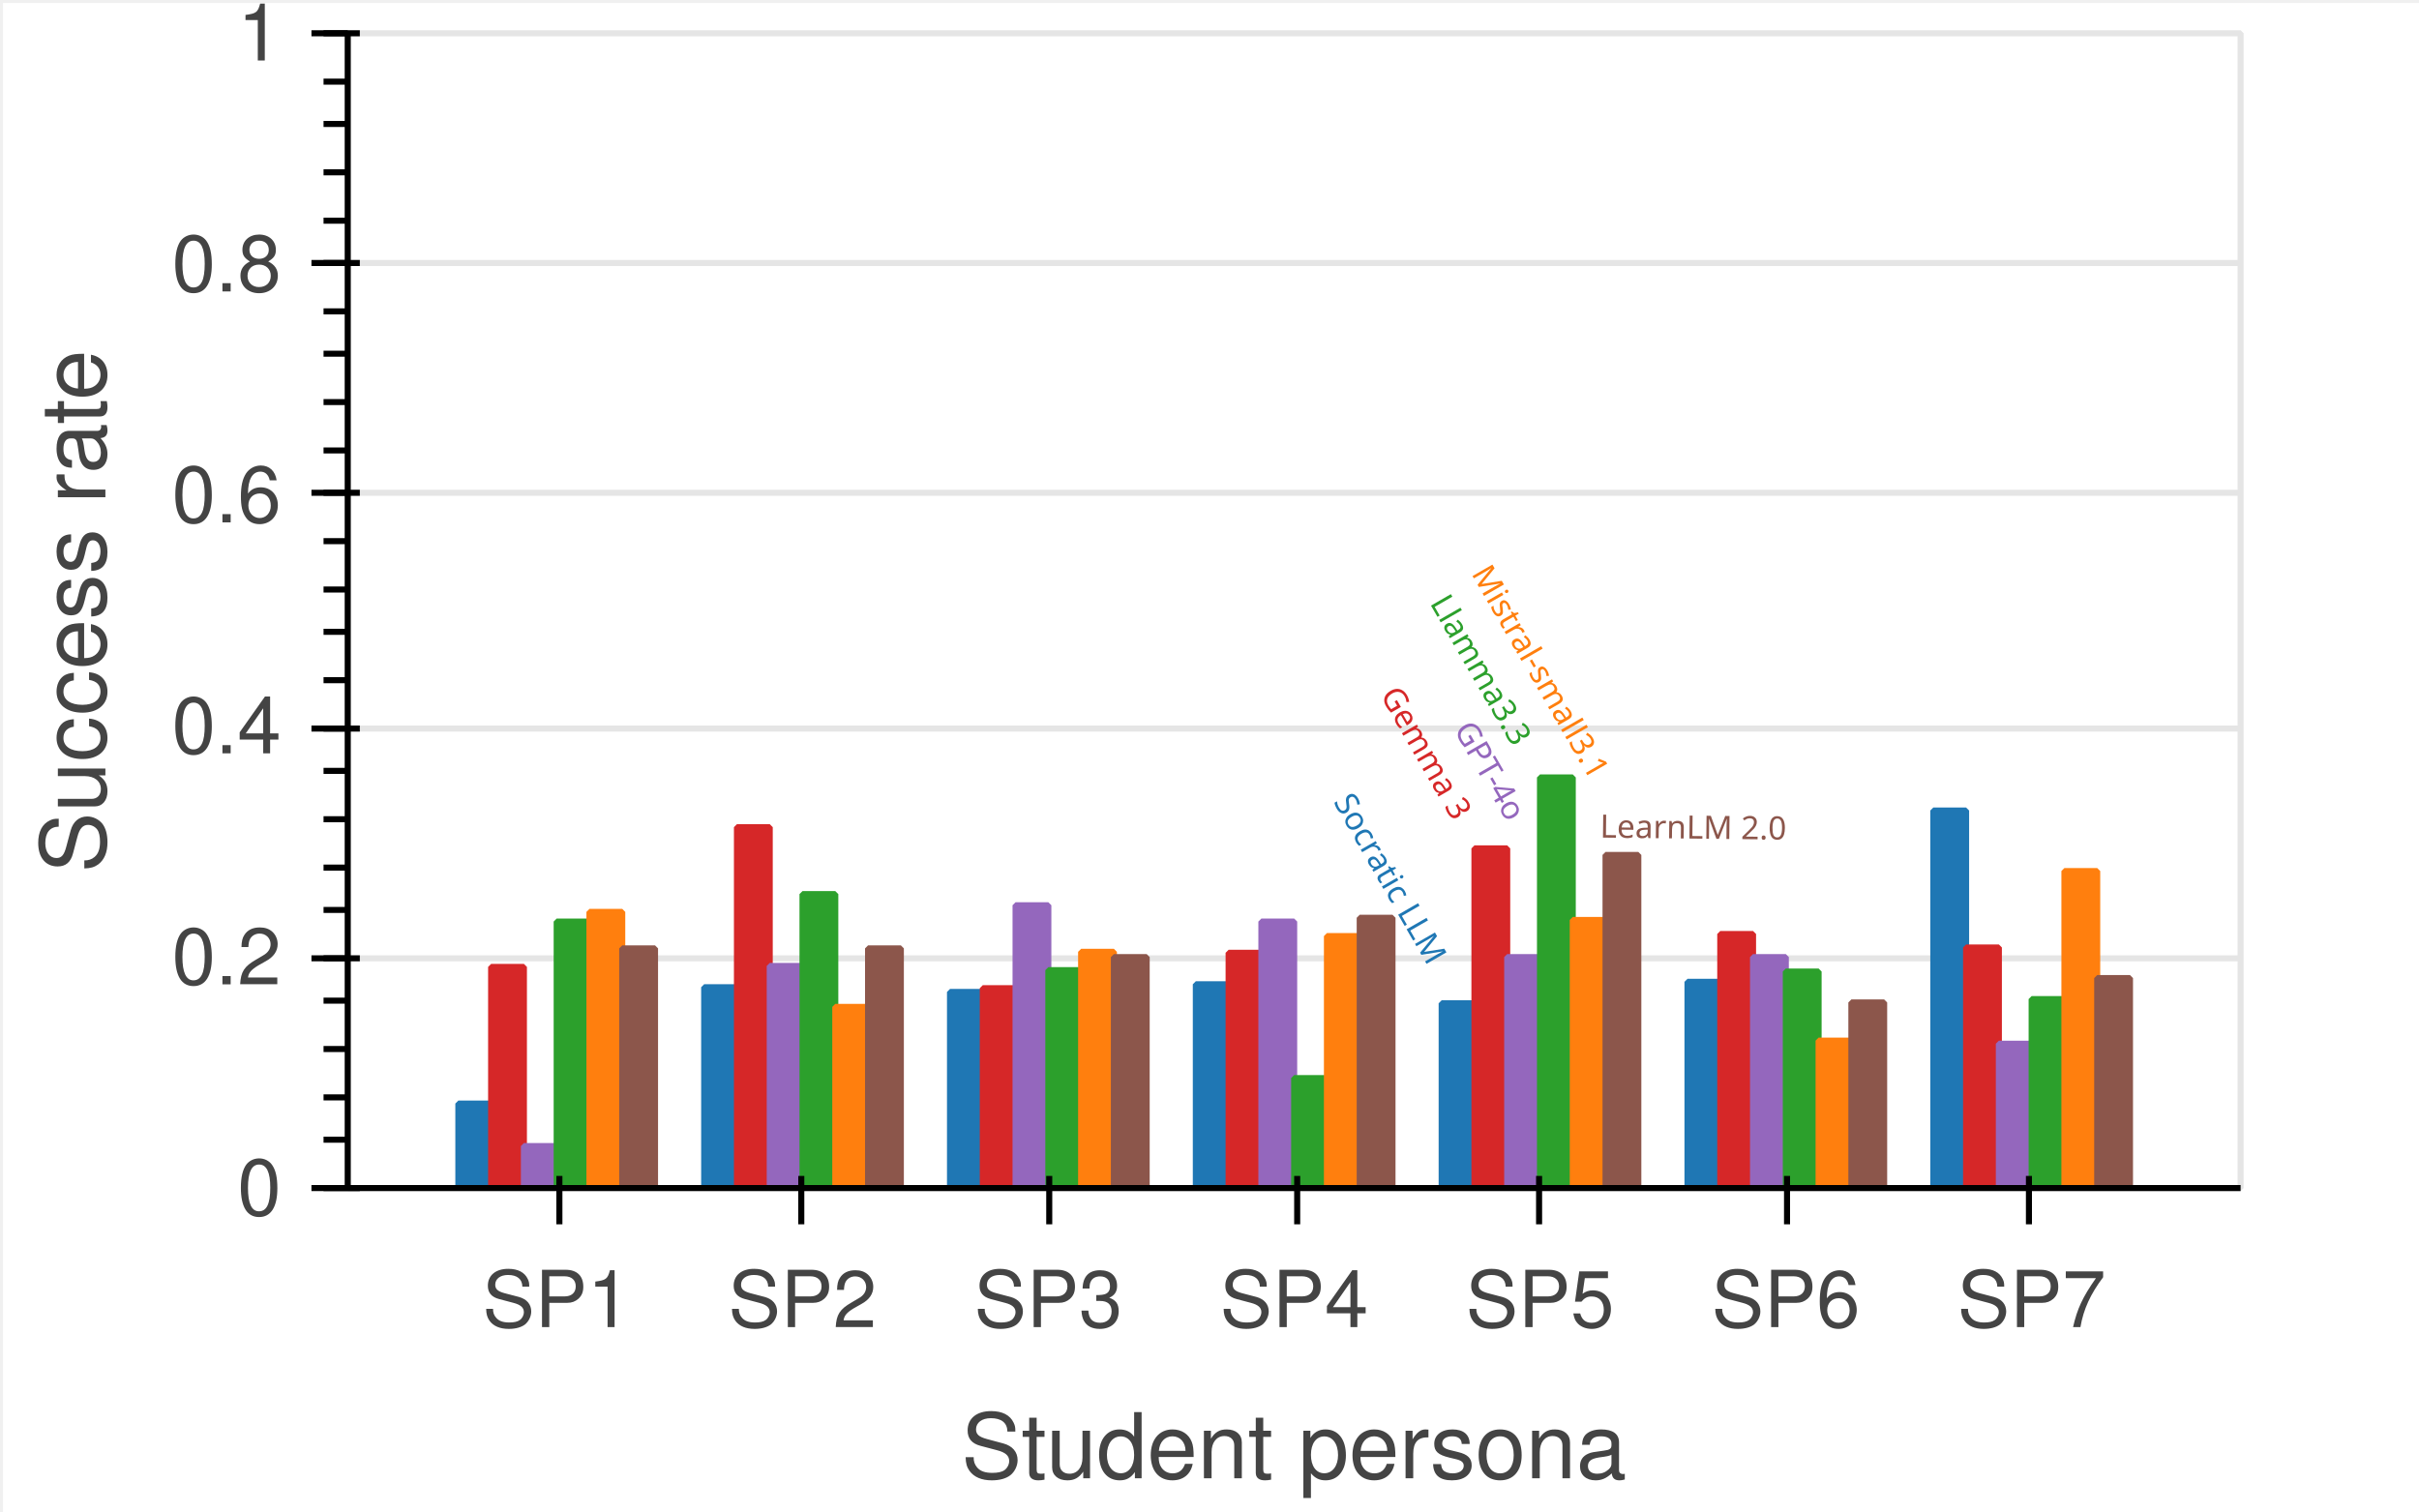
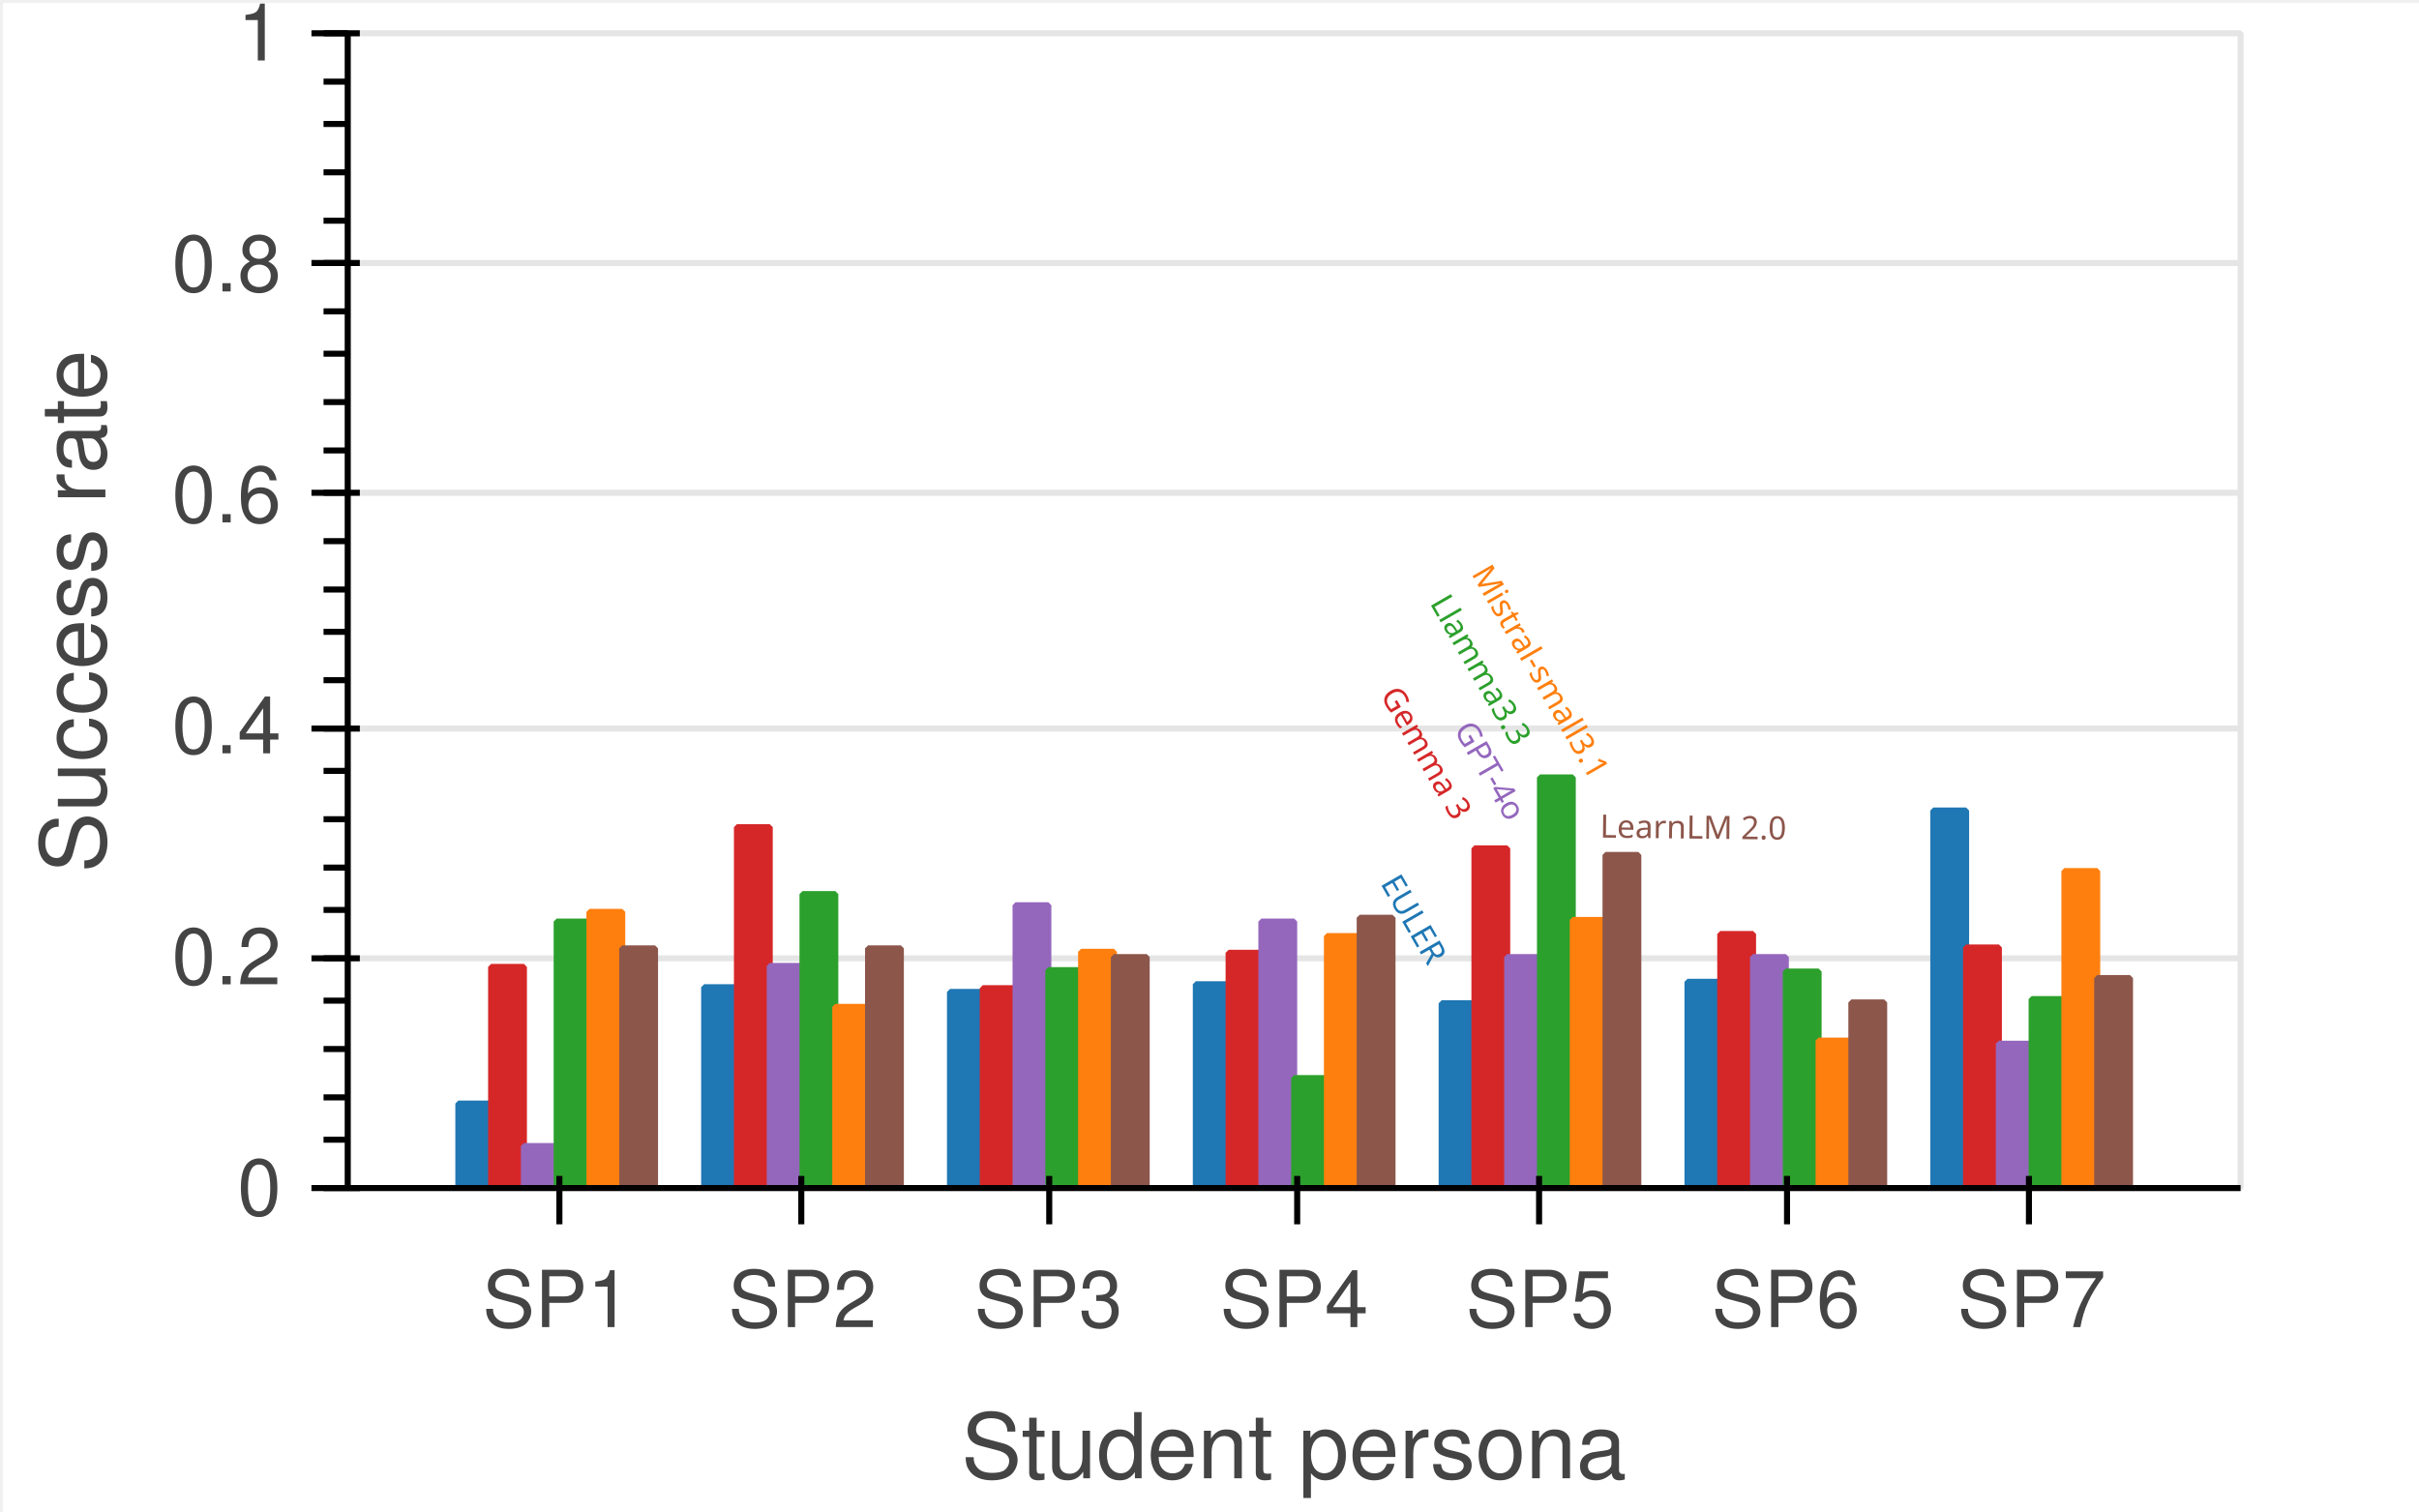
<svg xmlns="http://www.w3.org/2000/svg" version="1.1" width="400" height="250" id="svg198">
  <defs id="defs32">
    <clipPath id="RFqTpBXcuIUr">
      <path fill="none" stroke="none" d="M 0.5 0.5 L 400.5 0.5 L 400.5 250.5 L 0.5 250.5 L 0.5 0.5 Z M 57.5 5.5 L 370.5 5.5 L 370.5 196.5 L 57.5 196.5 L 57.5 5.5 Z" clip-rule="evenodd" id="path2" />
    </clipPath>
    <clipPath id="sZLMOnEhUsSN">
      <path fill="none" stroke="none" d="M 57.5 5.5 L 370.5 5.5 L 370.5 196.5 L 57.5 196.5 L 57.5 5.5 Z" id="path5" />
    </clipPath>
    <clipPath id="aTlDzCXmIAMp">
      <path fill="none" stroke="none" d="M 57.5 5.5 L 370.5 5.5 L 370.5 196.5 L 57.5 196.5 L 57.5 5.5 Z" id="path8" />
    </clipPath>
    <clipPath id="ruzVLNlrKdCD">
      <path fill="none" stroke="none" d="M 57.5 5.5 L 370.5 5.5 L 370.5 196.5 L 57.5 196.5 L 57.5 5.5 Z" id="path11" />
    </clipPath>
    <clipPath id="kcXGuhyDIQBd">
      <path fill="none" stroke="none" d="M 57.5 5.5 L 370.5 5.5 L 370.5 196.5 L 57.5 196.5 L 57.5 5.5 Z" id="path14" />
    </clipPath>
    <clipPath id="JBBnhkOxmGoa">
      <path fill="none" stroke="none" d="M 57.5 5.5 L 370.5 5.5 L 370.5 196.5 L 57.5 196.5 L 57.5 5.5 Z" id="path17" />
    </clipPath>
    <clipPath id="XOybprLuHmkh">
      <path fill="none" stroke="none" d="M 57.5 5.5 L 370.5 5.5 L 370.5 196.5 L 57.5 196.5 L 57.5 5.5 Z" id="path20" />
    </clipPath>
    <clipPath id="JEmeIWbGoWbz">
      <path fill="none" stroke="none" d="M 57.5 5.5 L 370.5 5.5 L 370.5 196.5 L 57.5 196.5 L 57.5 5.5 Z" id="path23" />
    </clipPath>
    <clipPath id="tJsIhXlRWcOr">
      <path fill="none" stroke="none" d="M 57.5 5.5 L 370.5 5.5 L 370.5 196.5 L 57.5 196.5 L 57.5 5.5 Z" id="path26" />
    </clipPath>
    <clipPath id="SlVOpBOXBZWe">
      <path fill="none" stroke="none" d="M 57.5 5.5 L 370.5 5.5 L 370.5 196.5 L 57.5 196.5 L 57.5 5.5 Z" id="path29" />
    </clipPath>
  </defs>
  <path fill="#ffffff" stroke="none" paint-order="stroke" d="M 0.5 0.5 L 400.5 0.5 L 400.5 250.5 L 0.5 250.5 L 0.5 0.5 Z" clip-path="url(#RFqTpBXcuIUr)" id="path34" />
  <path fill="#ffffff" stroke="none" paint-order="stroke" d="M 57.5 5.5 L 370.5 5.5 L 370.5 196.5 L 57.5 196.5 L 57.5 5.5 Z" id="path36" />
  <path fill="none" stroke="#e5e5e5" paint-order="fill" d="M 57.5 5.5 L 370.5 5.5 L 370.5 196.5 L 57.5 196.5 L 57.5 5.5 Z" stroke-linejoin="bevel" stroke-miterlimit="10" id="path38" />
  <path fill="none" stroke="#e5e5e5" paint-order="fill" d="M 57.5 158.5 L 370.5 158.5 M 57.5 120.5 L 370.5 120.5 M 57.5 81.5 L 370.5 81.5 M 57.5 43.5 L 370.5 43.5" stroke-linejoin="bevel" stroke-miterlimit="10" clip-path="url(#aTlDzCXmIAMp)" id="path40" />
  <path fill="rgb(31,119,180)" stroke="rgb(31,119,180)" paint-order="fill" d="M 75.792 182.524 L 81.212 182.524 L 81.212 196.5 L 75.792 196.5 L 75.792 182.524 Z" fill-opacity="1" clip-path="url(#ruzVLNlrKdCD)" stroke-opacity="1" stroke-linejoin="bevel" stroke-miterlimit="10" id="path42" />
  <path fill="rgb(31,119,180)" stroke="rgb(31,119,180)" paint-order="fill" d="M 116.442 163.283 L 121.861 163.283 L 121.861 196.5 L 116.442 196.5 L 116.442 163.283 Z" fill-opacity="1" clip-path="url(#ruzVLNlrKdCD)" stroke-opacity="1" stroke-linejoin="bevel" stroke-miterlimit="10" id="path44" />
  <path fill="rgb(31,119,180)" stroke="rgb(31,119,180)" paint-order="fill" d="M 157.091 164.066 L 162.511 164.066 L 162.511 196.5 L 157.091 196.5 L 157.091 164.066 Z" fill-opacity="1" clip-path="url(#ruzVLNlrKdCD)" stroke-opacity="1" stroke-linejoin="bevel" stroke-miterlimit="10" id="path46" />
  <path fill="rgb(31,119,180)" stroke="rgb(31,119,180)" paint-order="fill" d="M 197.74 162.794 L 203.16 162.794 L 203.16 196.5 L 197.74 196.5 L 197.74 162.794 Z" fill-opacity="1" clip-path="url(#ruzVLNlrKdCD)" stroke-opacity="1" stroke-linejoin="bevel" stroke-miterlimit="10" id="path48" />
  <path fill="rgb(31,119,180)" stroke="rgb(31,119,180)" paint-order="fill" d="M 238.39 165.94 L 243.81 165.94 L 243.81 196.5 L 238.39 196.5 L 238.39 165.94 Z" fill-opacity="1" clip-path="url(#ruzVLNlrKdCD)" stroke-opacity="1" stroke-linejoin="bevel" stroke-miterlimit="10" id="path50" />
  <path fill="rgb(31,119,180)" stroke="rgb(31,119,180)" paint-order="fill" d="M 279.039 162.393 L 284.459 162.393 L 284.459 196.5 L 279.039 196.5 L 279.039 162.393 Z" fill-opacity="1" clip-path="url(#ruzVLNlrKdCD)" stroke-opacity="1" stroke-linejoin="bevel" stroke-miterlimit="10" id="path52" />
  <path fill="rgb(31,119,180)" stroke="rgb(31,119,180)" paint-order="fill" d="M 319.688 134.058 L 325.108 134.058 L 325.108 196.5 L 319.688 196.5 L 319.688 134.058 Z" fill-opacity="1" clip-path="url(#ruzVLNlrKdCD)" stroke-opacity="1" stroke-linejoin="bevel" stroke-miterlimit="10" id="path54" />
  <path fill="rgb(214,39,40)" stroke="rgb(214,39,40)" paint-order="fill" d="M 81.212 159.926 L 86.632 159.926 L 86.632 196.5 L 81.212 196.5 L 81.212 159.926 Z" fill-opacity="1" clip-path="url(#kcXGuhyDIQBd)" stroke-opacity="1" stroke-linejoin="bevel" stroke-miterlimit="10" id="path56" />
  <path fill="rgb(214,39,40)" stroke="rgb(214,39,40)" paint-order="fill" d="M 121.861 136.812 L 127.281 136.812 L 127.281 196.5 L 121.861 196.5 L 121.861 136.812 Z" fill-opacity="1" clip-path="url(#kcXGuhyDIQBd)" stroke-opacity="1" stroke-linejoin="bevel" stroke-miterlimit="10" id="path58" />
  <path fill="rgb(214,39,40)" stroke="rgb(214,39,40)" paint-order="fill" d="M 162.511 163.442 L 167.931 163.442 L 167.931 196.5 L 162.511 196.5 L 162.511 163.442 Z" fill-opacity="1" clip-path="url(#kcXGuhyDIQBd)" stroke-opacity="1" stroke-linejoin="bevel" stroke-miterlimit="10" id="path60" />
  <path fill="rgb(214,39,40)" stroke="rgb(214,39,40)" paint-order="fill" d="M 203.16 157.593 L 208.58 157.593 L 208.58 196.5 L 203.16 196.5 L 203.16 157.593 Z" fill-opacity="1" clip-path="url(#kcXGuhyDIQBd)" stroke-opacity="1" stroke-linejoin="bevel" stroke-miterlimit="10" id="path62" />
  <path fill="rgb(214,39,40)" stroke="rgb(214,39,40)" paint-order="fill" d="M 243.81 140.324 L 249.229 140.324 L 249.229 196.5 L 243.81 196.5 L 243.81 140.324 Z" fill-opacity="1" clip-path="url(#kcXGuhyDIQBd)" stroke-opacity="1" stroke-linejoin="bevel" stroke-miterlimit="10" id="path64" />
  <path fill="rgb(214,39,40)" stroke="rgb(214,39,40)" paint-order="fill" d="M 284.459 154.48 L 289.879 154.48 L 289.879 196.5 L 284.459 196.5 L 284.459 154.48 Z" fill-opacity="1" clip-path="url(#kcXGuhyDIQBd)" stroke-opacity="1" stroke-linejoin="bevel" stroke-miterlimit="10" id="path66" />
  <path fill="rgb(214,39,40)" stroke="rgb(214,39,40)" paint-order="fill" d="M 325.108 156.708 L 330.528 156.708 L 330.528 196.5 L 325.108 196.5 L 325.108 156.708 Z" fill-opacity="1" clip-path="url(#kcXGuhyDIQBd)" stroke-opacity="1" stroke-linejoin="bevel" stroke-miterlimit="10" id="path68" />
  <path fill="rgb(148,103,189)" stroke="rgb(148,103,189)" paint-order="fill" d="M 86.632 189.555 L 92.052 189.555 L 92.052 196.5 L 86.632 196.5 L 86.632 189.555 Z" fill-opacity="1" clip-path="url(#JBBnhkOxmGoa)" stroke-opacity="1" stroke-linejoin="bevel" stroke-miterlimit="10" id="path70" />
  <path fill="rgb(148,103,189)" stroke="rgb(148,103,189)" paint-order="fill" d="M 127.281 159.769 L 132.701 159.769 L 132.701 196.5 L 127.281 196.5 L 127.281 159.769 Z" fill-opacity="1" clip-path="url(#JBBnhkOxmGoa)" stroke-opacity="1" stroke-linejoin="bevel" stroke-miterlimit="10" id="path72" />
  <path fill="rgb(148,103,189)" stroke="rgb(148,103,189)" paint-order="fill" d="M 167.931 149.724 L 173.351 149.724 L 173.351 196.5 L 167.931 196.5 L 167.931 149.724 Z" fill-opacity="1" clip-path="url(#JBBnhkOxmGoa)" stroke-opacity="1" stroke-linejoin="bevel" stroke-miterlimit="10" id="path74" />
  <path fill="rgb(148,103,189)" stroke="rgb(148,103,189)" paint-order="fill" d="M 208.58 152.423 L 214 152.423 L 214 196.5 L 208.58 196.5 L 208.58 152.423 Z" fill-opacity="1" clip-path="url(#JBBnhkOxmGoa)" stroke-opacity="1" stroke-linejoin="bevel" stroke-miterlimit="10" id="path76" />
  <path fill="rgb(148,103,189)" stroke="rgb(148,103,189)" paint-order="fill" d="M 249.229 158.3 L 254.649 158.3 L 254.649 196.5 L 249.229 196.5 L 249.229 158.3 Z" fill-opacity="1" clip-path="url(#JBBnhkOxmGoa)" stroke-opacity="1" stroke-linejoin="bevel" stroke-miterlimit="10" id="path78" />
  <path fill="rgb(148,103,189)" stroke="rgb(148,103,189)" paint-order="fill" d="M 289.879 158.3 L 295.299 158.3 L 295.299 196.5 L 289.879 196.5 L 289.879 158.3 Z" fill-opacity="1" clip-path="url(#JBBnhkOxmGoa)" stroke-opacity="1" stroke-linejoin="bevel" stroke-miterlimit="10" id="path80" />
  <path fill="rgb(148,103,189)" stroke="rgb(148,103,189)" paint-order="fill" d="M 330.528 172.625 L 335.948 172.625 L 335.948 196.5 L 330.528 196.5 L 330.528 172.625 Z" fill-opacity="1" clip-path="url(#JBBnhkOxmGoa)" stroke-opacity="1" stroke-linejoin="bevel" stroke-miterlimit="10" id="path82" />
  <path fill="rgb(44,160,44)" stroke="rgb(44,160,44)" paint-order="fill" d="M 92.052 152.423 L 97.472 152.423 L 97.472 196.5 L 92.052 196.5 L 92.052 152.423 Z" fill-opacity="1" clip-path="url(#XOybprLuHmkh)" stroke-opacity="1" stroke-linejoin="bevel" stroke-miterlimit="10" id="path84" />
  <path fill="rgb(44,160,44)" stroke="rgb(44,160,44)" paint-order="fill" d="M 132.701 147.882 L 138.121 147.882 L 138.121 196.5 L 132.701 196.5 L 132.701 147.882 Z" fill-opacity="1" clip-path="url(#XOybprLuHmkh)" stroke-opacity="1" stroke-linejoin="bevel" stroke-miterlimit="10" id="path86" />
  <path fill="rgb(44,160,44)" stroke="rgb(44,160,44)" paint-order="fill" d="M 173.351 160.462 L 178.771 160.462 L 178.771 196.5 L 173.351 196.5 L 173.351 160.462 Z" fill-opacity="1" clip-path="url(#XOybprLuHmkh)" stroke-opacity="1" stroke-linejoin="bevel" stroke-miterlimit="10" id="path88" />
  <path fill="rgb(44,160,44)" stroke="rgb(44,160,44)" paint-order="fill" d="M 214 178.31 L 219.42 178.31 L 219.42 196.5 L 214 196.5 L 214 178.31 Z" fill-opacity="1" clip-path="url(#XOybprLuHmkh)" stroke-opacity="1" stroke-linejoin="bevel" stroke-miterlimit="10" id="path90" />
  <path fill="rgb(44,160,44)" stroke="rgb(44,160,44)" paint-order="fill" d="M 254.649 128.589 L 260.069 128.589 L 260.069 196.5 L 254.649 196.5 L 254.649 128.589 Z" fill-opacity="1" clip-path="url(#XOybprLuHmkh)" stroke-opacity="1" stroke-linejoin="bevel" stroke-miterlimit="10" id="path92" />
  <path fill="rgb(44,160,44)" stroke="rgb(44,160,44)" paint-order="fill" d="M 295.299 160.688 L 300.719 160.688 L 300.719 196.5 L 295.299 196.5 L 295.299 160.688 Z" fill-opacity="1" clip-path="url(#XOybprLuHmkh)" stroke-opacity="1" stroke-linejoin="bevel" stroke-miterlimit="10" id="path94" />
  <path fill="rgb(44,160,44)" stroke="rgb(44,160,44)" paint-order="fill" d="M 335.948 165.245 L 341.368 165.245 L 341.368 196.5 L 335.948 196.5 L 335.948 165.245 Z" fill-opacity="1" clip-path="url(#XOybprLuHmkh)" stroke-opacity="1" stroke-linejoin="bevel" stroke-miterlimit="10" id="path96" />
  <path fill="rgb(255,127,14)" stroke="rgb(255,127,14)" paint-order="fill" d="M 97.472 150.826 L 102.892 150.826 L 102.892 196.5 L 97.472 196.5 L 97.472 150.826 Z" fill-opacity="1" clip-path="url(#JEmeIWbGoWbz)" stroke-opacity="1" stroke-linejoin="bevel" stroke-miterlimit="10" id="path98" />
  <path fill="rgb(255,127,14)" stroke="rgb(255,127,14)" paint-order="fill" d="M 138.121 166.539 L 143.541 166.539 L 143.541 196.5 L 138.121 196.5 L 138.121 166.539 Z" fill-opacity="1" clip-path="url(#JEmeIWbGoWbz)" stroke-opacity="1" stroke-linejoin="bevel" stroke-miterlimit="10" id="path100" />
  <path fill="rgb(255,127,14)" stroke="rgb(255,127,14)" paint-order="fill" d="M 178.771 157.432 L 184.19 157.432 L 184.19 196.5 L 178.771 196.5 L 178.771 157.432 Z" fill-opacity="1" clip-path="url(#JEmeIWbGoWbz)" stroke-opacity="1" stroke-linejoin="bevel" stroke-miterlimit="10" id="path102" />
  <path fill="rgb(255,127,14)" stroke="rgb(255,127,14)" paint-order="fill" d="M 219.42 154.827 L 224.84 154.827 L 224.84 196.5 L 219.42 196.5 L 219.42 154.827 Z" fill-opacity="1" clip-path="url(#JEmeIWbGoWbz)" stroke-opacity="1" stroke-linejoin="bevel" stroke-miterlimit="10" id="path104" />
  <path fill="rgb(255,127,14)" stroke="rgb(255,127,14)" paint-order="fill" d="M 260.069 152.161 L 265.489 152.161 L 265.489 196.5 L 260.069 196.5 L 260.069 152.161 Z" fill-opacity="1" clip-path="url(#JEmeIWbGoWbz)" stroke-opacity="1" stroke-linejoin="bevel" stroke-miterlimit="10" id="path106" />
  <path fill="rgb(255,127,14)" stroke="rgb(255,127,14)" paint-order="fill" d="M 300.719 172.117 L 306.139 172.117 L 306.139 196.5 L 300.719 196.5 L 300.719 172.117 Z" fill-opacity="1" clip-path="url(#JEmeIWbGoWbz)" stroke-opacity="1" stroke-linejoin="bevel" stroke-miterlimit="10" id="path108" />
  <path fill="rgb(255,127,14)" stroke="rgb(255,127,14)" paint-order="fill" d="M 341.368 144.069 L 346.788 144.069 L 346.788 196.5 L 341.368 196.5 L 341.368 144.069 Z" fill-opacity="1" clip-path="url(#JEmeIWbGoWbz)" stroke-opacity="1" stroke-linejoin="bevel" stroke-miterlimit="10" id="path110" />
  <path fill="rgb(140,86,75)" stroke="rgb(140,86,75)" paint-order="fill" d="M 102.892 156.858 L 108.312 156.858 L 108.312 196.5 L 102.892 196.5 L 102.892 156.858 Z" fill-opacity="1" clip-path="url(#tJsIhXlRWcOr)" stroke-opacity="1" stroke-linejoin="bevel" stroke-miterlimit="10" id="path112" />
  <path fill="rgb(140,86,75)" stroke="rgb(140,86,75)" paint-order="fill" d="M 143.541 156.858 L 148.961 156.858 L 148.961 196.5 L 143.541 196.5 L 143.541 156.858 Z" fill-opacity="1" clip-path="url(#tJsIhXlRWcOr)" stroke-opacity="1" stroke-linejoin="bevel" stroke-miterlimit="10" id="path114" />
  <path fill="rgb(140,86,75)" stroke="rgb(140,86,75)" paint-order="fill" d="M 184.19 158.3 L 189.61 158.3 L 189.61 196.5 L 184.19 196.5 L 184.19 158.3 Z" fill-opacity="1" clip-path="url(#tJsIhXlRWcOr)" stroke-opacity="1" stroke-linejoin="bevel" stroke-miterlimit="10" id="path116" />
  <path fill="rgb(140,86,75)" stroke="rgb(140,86,75)" paint-order="fill" d="M 224.84 151.798 L 230.26 151.798 L 230.26 196.5 L 224.84 196.5 L 224.84 151.798 Z" fill-opacity="1" clip-path="url(#tJsIhXlRWcOr)" stroke-opacity="1" stroke-linejoin="bevel" stroke-miterlimit="10" id="path118" />
  <path fill="rgb(140,86,75)" stroke="rgb(140,86,75)" paint-order="fill" d="M 265.489 141.404 L 270.909 141.404 L 270.909 196.5 L 265.489 196.5 L 265.489 141.404 Z" fill-opacity="1" clip-path="url(#tJsIhXlRWcOr)" stroke-opacity="1" stroke-linejoin="bevel" stroke-miterlimit="10" id="path120" />
  <path fill="rgb(140,86,75)" stroke="rgb(140,86,75)" paint-order="fill" d="M 306.139 165.804 L 311.558 165.804 L 311.558 196.5 L 306.139 196.5 L 306.139 165.804 Z" fill-opacity="1" clip-path="url(#tJsIhXlRWcOr)" stroke-opacity="1" stroke-linejoin="bevel" stroke-miterlimit="10" id="path122" />
  <path fill="rgb(140,86,75)" stroke="rgb(140,86,75)" paint-order="fill" d="M 346.788 161.773 L 352.208 161.773 L 352.208 196.5 L 346.788 196.5 L 346.788 161.773 Z" fill-opacity="1" clip-path="url(#tJsIhXlRWcOr)" stroke-opacity="1" stroke-linejoin="bevel" stroke-miterlimit="10" id="path124" />
  <path fill="none" stroke="black" paint-order="fill" d="M 57.5 196.5 L 370.5 196.5" stroke-linejoin="bevel" stroke-miterlimit="10" id="path126" />
  <path fill="none" stroke="black" paint-order="fill" d="M 92.5 202.5 L 92.5 194.5 M 132.5 202.5 L 132.5 194.5 M 173.5 202.5 L 173.5 194.5 M 214.5 202.5 L 214.5 194.5 M 254.5 202.5 L 254.5 194.5 M 295.5 202.5 L 295.5 194.5 M 335.5 202.5 L 335.5 194.5" stroke-linejoin="bevel" stroke-miterlimit="10" id="path128" />
  <path fill="none" stroke="black" paint-order="fill" d="" stroke-linejoin="bevel" stroke-miterlimit="10" id="path130" />
  <text fill="#444444" stroke="none" font-family="helvetica" font-size="13px" font-style="normal" font-weight="normal" text-decoration="normal" x="79.266" y="219" text-anchor="start" dominant-baseline="alphabetic" transform="matrix(1, 0, 0, 1, 0.5, 0.5)" id="text132">SP1</text>
  <text fill="none" stroke="rgb(0,0,0)" font-family="helvetica" font-size="13px" font-style="normal" font-weight="normal" text-decoration="normal" x="79.266" y="219" text-anchor="start" dominant-baseline="alphabetic" transform="matrix(1, 0, 0, 1, 0.5, 0.5)" stroke-opacity="0" stroke-linejoin="bevel" stroke-miterlimit="10" id="text134">SP1</text>
  <text fill="#444444" stroke="none" font-family="helvetica" font-size="13px" font-style="normal" font-weight="normal" text-decoration="normal" x="119.915" y="219" text-anchor="start" dominant-baseline="alphabetic" transform="matrix(1, 0, 0, 1, 0.5, 0.5)" id="text136">SP2</text>
  <text fill="none" stroke="rgb(0,0,0)" font-family="helvetica" font-size="13px" font-style="normal" font-weight="normal" text-decoration="normal" x="119.915" y="219" text-anchor="start" dominant-baseline="alphabetic" transform="matrix(1, 0, 0, 1, 0.5, 0.5)" stroke-opacity="0" stroke-linejoin="bevel" stroke-miterlimit="10" id="text138">SP2</text>
  <text fill="#444444" stroke="none" font-family="helvetica" font-size="13px" font-style="normal" font-weight="normal" text-decoration="normal" x="160.565" y="219" text-anchor="start" dominant-baseline="alphabetic" transform="matrix(1, 0, 0, 1, 0.5, 0.5)" id="text140">SP3</text>
  <text fill="none" stroke="rgb(0,0,0)" font-family="helvetica" font-size="13px" font-style="normal" font-weight="normal" text-decoration="normal" x="160.565" y="219" text-anchor="start" dominant-baseline="alphabetic" transform="matrix(1, 0, 0, 1, 0.5, 0.5)" stroke-opacity="0" stroke-linejoin="bevel" stroke-miterlimit="10" id="text142">SP3</text>
  <text fill="#444444" stroke="none" font-family="helvetica" font-size="13px" font-style="normal" font-weight="normal" text-decoration="normal" x="201.214" y="219" text-anchor="start" dominant-baseline="alphabetic" transform="matrix(1, 0, 0, 1, 0.5, 0.5)" id="text144">SP4</text>
  <text fill="none" stroke="rgb(0,0,0)" font-family="helvetica" font-size="13px" font-style="normal" font-weight="normal" text-decoration="normal" x="201.214" y="219" text-anchor="start" dominant-baseline="alphabetic" transform="matrix(1, 0, 0, 1, 0.5, 0.5)" stroke-opacity="0" stroke-linejoin="bevel" stroke-miterlimit="10" id="text146">SP4</text>
  <text fill="#444444" stroke="none" font-family="helvetica" font-size="13px" font-style="normal" font-weight="normal" text-decoration="normal" x="241.863" y="219" text-anchor="start" dominant-baseline="alphabetic" transform="matrix(1, 0, 0, 1, 0.5, 0.5)" id="text148">SP5</text>
  <text fill="none" stroke="rgb(0,0,0)" font-family="helvetica" font-size="13px" font-style="normal" font-weight="normal" text-decoration="normal" x="241.863" y="219" text-anchor="start" dominant-baseline="alphabetic" transform="matrix(1, 0, 0, 1, 0.5, 0.5)" stroke-opacity="0" stroke-linejoin="bevel" stroke-miterlimit="10" id="text150">SP5</text>
  <text fill="#444444" stroke="none" font-family="helvetica" font-size="13px" font-style="normal" font-weight="normal" text-decoration="normal" x="282.513" y="219" text-anchor="start" dominant-baseline="alphabetic" transform="matrix(1, 0, 0, 1, 0.5, 0.5)" id="text152">SP6</text>
  <text fill="none" stroke="rgb(0,0,0)" font-family="helvetica" font-size="13px" font-style="normal" font-weight="normal" text-decoration="normal" x="282.513" y="219" text-anchor="start" dominant-baseline="alphabetic" transform="matrix(1, 0, 0, 1, 0.5, 0.5)" stroke-opacity="0" stroke-linejoin="bevel" stroke-miterlimit="10" id="text154">SP6</text>
  <text fill="#444444" stroke="none" font-family="helvetica" font-size="13px" font-style="normal" font-weight="normal" text-decoration="normal" x="323.162" y="219" text-anchor="start" dominant-baseline="alphabetic" transform="matrix(1, 0, 0, 1, 0.5, 0.5)" id="text156">SP7</text>
  <text fill="none" stroke="rgb(0,0,0)" font-family="helvetica" font-size="13px" font-style="normal" font-weight="normal" text-decoration="normal" x="323.162" y="219" text-anchor="start" dominant-baseline="alphabetic" transform="matrix(1, 0, 0, 1, 0.5, 0.5)" stroke-opacity="0" stroke-linejoin="bevel" stroke-miterlimit="10" id="text158">SP7</text>
  <text fill="#444444" stroke="none" font-family="helvetica" font-size="15px" font-style="normal" font-weight="normal" text-decoration="normal" x="158.458" y="244" text-anchor="start" dominant-baseline="alphabetic" transform="matrix(1, 0, 0, 1, 0.5, 0.5)" id="text160">Student persona</text>
  <text fill="none" stroke="rgb(0,0,0)" font-family="helvetica" font-size="15px" font-style="normal" font-weight="normal" text-decoration="normal" x="158.458" y="244" text-anchor="start" dominant-baseline="alphabetic" transform="matrix(1, 0, 0, 1, 0.5, 0.5)" stroke-opacity="0" stroke-linejoin="bevel" stroke-miterlimit="10" id="text162">Student persona</text>
  <path fill="none" stroke="black" paint-order="fill" d="M 57.5 196.5 L 57.5 5.5" stroke-linejoin="bevel" stroke-miterlimit="10" id="path164" />
  <path fill="none" stroke="black" paint-order="fill" d="M 51.5 196.5 L 59.5 196.5 M 51.5 158.5 L 59.5 158.5 M 51.5 120.5 L 59.5 120.5 M 51.5 81.5 L 59.5 81.5 M 51.5 43.5 L 59.5 43.5 M 51.5 5.5 L 59.5 5.5" stroke-linejoin="bevel" stroke-miterlimit="10" id="path166" />
  <path fill="none" stroke="black" paint-order="fill" d="M 53.5 196.5 L 57.5 196.5 M 53.5 188.5 L 57.5 188.5 M 53.5 181.5 L 57.5 181.5 M 53.5 173.5 L 57.5 173.5 M 53.5 165.5 L 57.5 165.5 M 53.5 158.5 L 57.5 158.5 M 53.5 150.5 L 57.5 150.5 M 53.5 143.5 L 57.5 143.5 M 53.5 135.5 L 57.5 135.5 M 53.5 127.5 L 57.5 127.5 M 53.5 120.5 L 57.5 120.5 M 53.5 112.5 L 57.5 112.5 M 53.5 104.5 L 57.5 104.5 M 53.5 97.5 L 57.5 97.5 M 53.5 89.5 L 57.5 89.5 M 53.5 81.5 L 57.5 81.5 M 53.5 74.5 L 57.5 74.5 M 53.5 66.5 L 57.5 66.5 M 53.5 58.5 L 57.5 58.5 M 53.5 51.5 L 57.5 51.5 M 53.5 43.5 L 57.5 43.5 M 53.5 36.5 L 57.5 36.5 M 53.5 28.5 L 57.5 28.5 M 53.5 20.5 L 57.5 20.5 M 53.5 13.5 L 57.5 13.5 M 53.5 5.5 L 57.5 5.5" stroke-linejoin="bevel" stroke-miterlimit="10" id="path168" />
  <text fill="#444444" stroke="none" font-family="helvetica" font-size="13px" font-style="normal" font-weight="normal" text-decoration="normal" x="38.77" y="200.5" text-anchor="start" dominant-baseline="alphabetic" transform="matrix(1, 0, 0, 1, 0.5, 0.5)" id="text170">0</text>
  <text fill="none" stroke="rgb(0,0,0)" font-family="helvetica" font-size="13px" font-style="normal" font-weight="normal" text-decoration="normal" x="38.77" y="200.5" text-anchor="start" dominant-baseline="alphabetic" transform="matrix(1, 0, 0, 1, 0.5, 0.5)" stroke-opacity="0" stroke-linejoin="bevel" stroke-miterlimit="10" id="text172">0</text>
  <text fill="#444444" stroke="none" font-family="helvetica" font-size="13px" font-style="normal" font-weight="normal" text-decoration="normal" x="27.928" y="162.3" text-anchor="start" dominant-baseline="alphabetic" transform="matrix(1, 0, 0, 1, 0.5, 0.5)" id="text174">0.2</text>
  <text fill="none" stroke="rgb(0,0,0)" font-family="helvetica" font-size="13px" font-style="normal" font-weight="normal" text-decoration="normal" x="27.928" y="162.3" text-anchor="start" dominant-baseline="alphabetic" transform="matrix(1, 0, 0, 1, 0.5, 0.5)" stroke-opacity="0" stroke-linejoin="bevel" stroke-miterlimit="10" id="text176">0.2</text>
  <text fill="#444444" stroke="none" font-family="helvetica" font-size="13px" font-style="normal" font-weight="normal" text-decoration="normal" x="27.928" y="124.1" text-anchor="start" dominant-baseline="alphabetic" transform="matrix(1, 0, 0, 1, 0.5, 0.5)" id="text178">0.4</text>
  <text fill="none" stroke="rgb(0,0,0)" font-family="helvetica" font-size="13px" font-style="normal" font-weight="normal" text-decoration="normal" x="27.928" y="124.1" text-anchor="start" dominant-baseline="alphabetic" transform="matrix(1, 0, 0, 1, 0.5, 0.5)" stroke-opacity="0" stroke-linejoin="bevel" stroke-miterlimit="10" id="text180">0.4</text>
  <text fill="#444444" stroke="none" font-family="helvetica" font-size="13px" font-style="normal" font-weight="normal" text-decoration="normal" x="27.928" y="85.9" text-anchor="start" dominant-baseline="alphabetic" transform="matrix(1, 0, 0, 1, 0.5, 0.5)" id="text182">0.6</text>
  <text fill="none" stroke="rgb(0,0,0)" font-family="helvetica" font-size="13px" font-style="normal" font-weight="normal" text-decoration="normal" x="27.928" y="85.9" text-anchor="start" dominant-baseline="alphabetic" transform="matrix(1, 0, 0, 1, 0.5, 0.5)" stroke-opacity="0" stroke-linejoin="bevel" stroke-miterlimit="10" id="text184">0.6</text>
  <text fill="#444444" stroke="none" font-family="helvetica" font-size="13px" font-style="normal" font-weight="normal" text-decoration="normal" x="27.928" y="47.7" text-anchor="start" dominant-baseline="alphabetic" transform="matrix(1, 0, 0, 1, 0.5, 0.5)" id="text186">0.8</text>
  <text fill="none" stroke="rgb(0,0,0)" font-family="helvetica" font-size="13px" font-style="normal" font-weight="normal" text-decoration="normal" x="27.928" y="47.7" text-anchor="start" dominant-baseline="alphabetic" transform="matrix(1, 0, 0, 1, 0.5, 0.5)" stroke-opacity="0" stroke-linejoin="bevel" stroke-miterlimit="10" id="text188">0.8</text>
  <text fill="#444444" stroke="none" font-family="helvetica" font-size="13px" font-style="normal" font-weight="normal" text-decoration="normal" x="38.77" y="9.5" text-anchor="start" dominant-baseline="alphabetic" transform="matrix(1, 0, 0, 1, 0.5, 0.5)" id="text190">1</text>
  <text fill="none" stroke="rgb(0,0,0)" font-family="helvetica" font-size="13px" font-style="normal" font-weight="normal" text-decoration="normal" x="38.77" y="9.5" text-anchor="start" dominant-baseline="alphabetic" transform="matrix(1, 0, 0, 1, 0.5, 0.5)" stroke-opacity="0" stroke-linejoin="bevel" stroke-miterlimit="10" id="text192">1</text>
  <text fill="#444444" stroke="none" font-family="helvetica" font-size="15px" font-style="normal" font-weight="normal" text-decoration="normal" x="-23.424" y="97.5" text-anchor="start" dominant-baseline="alphabetic" transform="matrix(6.123233995736766e-17, -1, 1, 6.123233995736766e-17, -80.07178, 120.9282)" id="text194">Success rate</text>
  <text fill="none" stroke="rgb(0,0,0)" font-family="helvetica" font-size="15px" font-style="normal" font-weight="normal" text-decoration="normal" x="-23.424" y="97.5" text-anchor="start" dominant-baseline="alphabetic" transform="matrix(6.123233995736766e-17, -1, 1, 6.123233995736766e-17, -80.07178, 120.9282)" stroke-opacity="0" stroke-linejoin="bevel" stroke-miterlimit="10" id="text196">Success rate</text>
  <text xml:space="preserve" style="font-size:5.333px;font-family:sans-serif;-inkscape-font-specification:sans-serif;text-align:end;text-anchor:end;fill:#1f77b4;fill-opacity:1;stroke-width:1.506;stroke-opacity:0.973" x="260.586" y="-124.782" id="text429" transform="rotate(60.0464)">
-     <tspan id="tspan427" x="260.586" y="-124.782" style="font-style:normal;font-variant:normal;font-weight:normal;font-stretch:normal;font-size:5.333px;font-family:sans-serif;-inkscape-font-specification:sans-serif;fill:#1f77b4;fill-opacity:1">Socratic LLM</tspan>
+     <tspan id="tspan427" x="260.586" y="-124.782" style="font-style:normal;font-variant:normal;font-weight:normal;font-stretch:normal;font-size:5.333px;font-family:sans-serif;-inkscape-font-specification:sans-serif;fill:#1f77b4;fill-opacity:1">EULER</tspan>
  </text>
  <text xml:space="preserve" style="font-size:5.333px;font-family:sans-serif;-inkscape-font-specification:sans-serif;text-align:end;text-anchor:end;fill:#d62728;fill-opacity:1;stroke-width:1.506;stroke-opacity:0.973" x="241.942" y="-140.308" id="text429-9" transform="rotate(60.0464)">
    <tspan id="tspan427-1" x="241.942" y="-140.308" style="font-style:normal;font-variant:normal;font-weight:normal;font-stretch:normal;font-size:5.333px;font-family:sans-serif;-inkscape-font-specification:sans-serif;fill:#d62728;fill-opacity:1">Gemma 3</tspan>
  </text>
  <text xml:space="preserve" style="font-size:5.333px;font-family:sans-serif;-inkscape-font-specification:sans-serif;text-align:end;text-anchor:end;fill:#9467bd;fill-opacity:1;stroke-width:1.506;stroke-opacity:0.973" x="246.555" y="-147.996" id="text429-9-9" transform="rotate(60.0464)">
    <tspan id="tspan427-1-5" x="246.555" y="-147.996" style="font-style:normal;font-variant:normal;font-weight:normal;font-stretch:normal;font-size:5.333px;font-family:sans-serif;-inkscape-font-specification:sans-serif;fill:#9467bd;fill-opacity:1">GPT-4o</tspan>
  </text>
  <text xml:space="preserve" style="font-size:5.333px;font-family:sans-serif;-inkscape-font-specification:sans-serif;text-align:end;text-anchor:end;fill:#2ca02c;fill-opacity:1;stroke-width:1.506;stroke-opacity:0.973" x="236.237" y="-155.005" id="text429-9-9-4" transform="rotate(60.0464)">
    <tspan id="tspan427-1-5-4" x="236.237" y="-155.005" style="font-style:normal;font-variant:normal;font-weight:normal;font-stretch:normal;font-size:5.333px;font-family:sans-serif;-inkscape-font-specification:sans-serif;fill:#2ca02c;fill-opacity:1">Llamma3.3</tspan>
  </text>
  <text xml:space="preserve" style="font-size:5.333px;font-family:sans-serif;-inkscape-font-specification:sans-serif;text-align:end;text-anchor:end;fill:#ff7f0e;fill-opacity:1;stroke-width:1.506;stroke-opacity:0.973" x="247.461" y="-163.402" id="text429-9-9-4-8" transform="rotate(60.0464)">
    <tspan id="tspan427-1-5-4-5" x="247.461" y="-163.402" style="font-style:normal;font-variant:normal;font-weight:normal;font-stretch:normal;font-size:5.333px;font-family:sans-serif;-inkscape-font-specification:sans-serif;fill:#ff7f0e;fill-opacity:1">Mistral-small3.1</tspan>
  </text>
  <text xml:space="preserve" style="font-size:5.333px;font-family:sans-serif;-inkscape-font-specification:sans-serif;text-align:end;text-anchor:end;fill:#8c564b;fill-opacity:1;stroke-width:1.506;stroke-opacity:0.973" x="301.048" y="135.634" id="text429-9-9-4-8-4" transform="rotate(0.625479)">
    <tspan id="tspan427-1-5-4-5-1" x="301.048" y="135.634" style="font-style:normal;font-variant:normal;font-weight:normal;font-stretch:normal;font-size:5.333px;font-family:sans-serif;-inkscape-font-specification:sans-serif;fill:#8c564b;fill-opacity:1">LearnLM 2.0</tspan>
  </text>
</svg>
